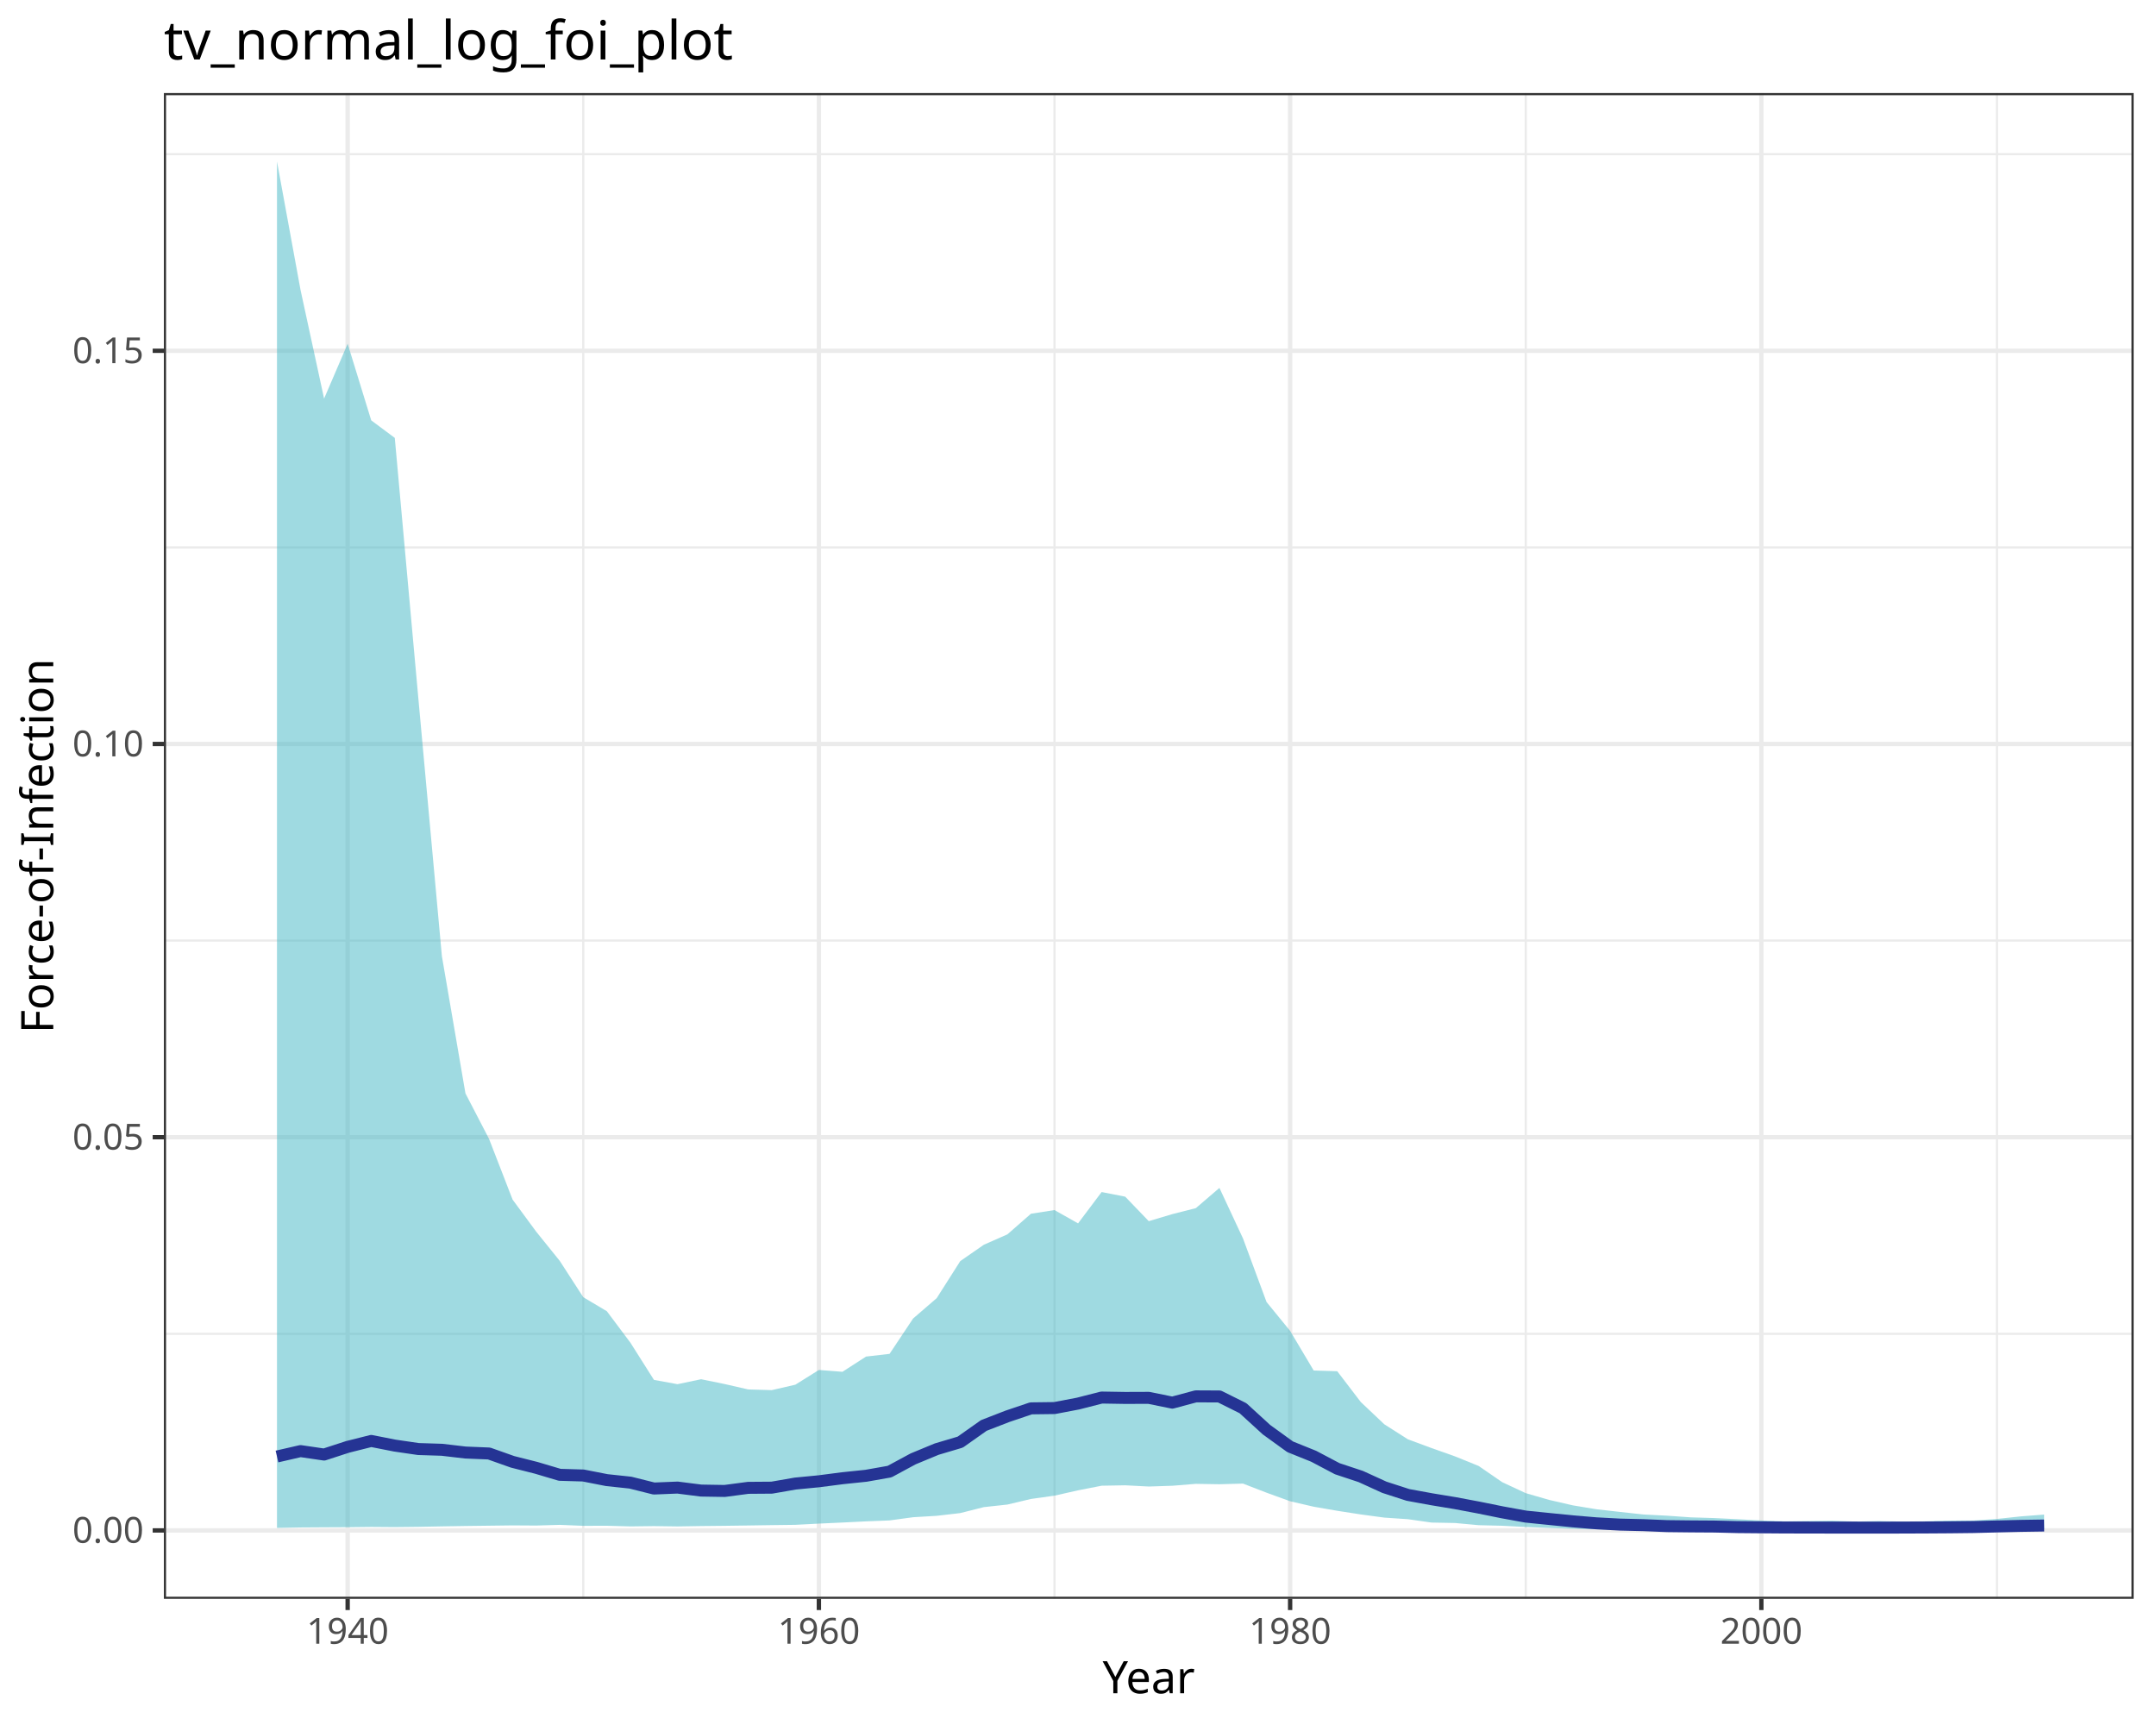
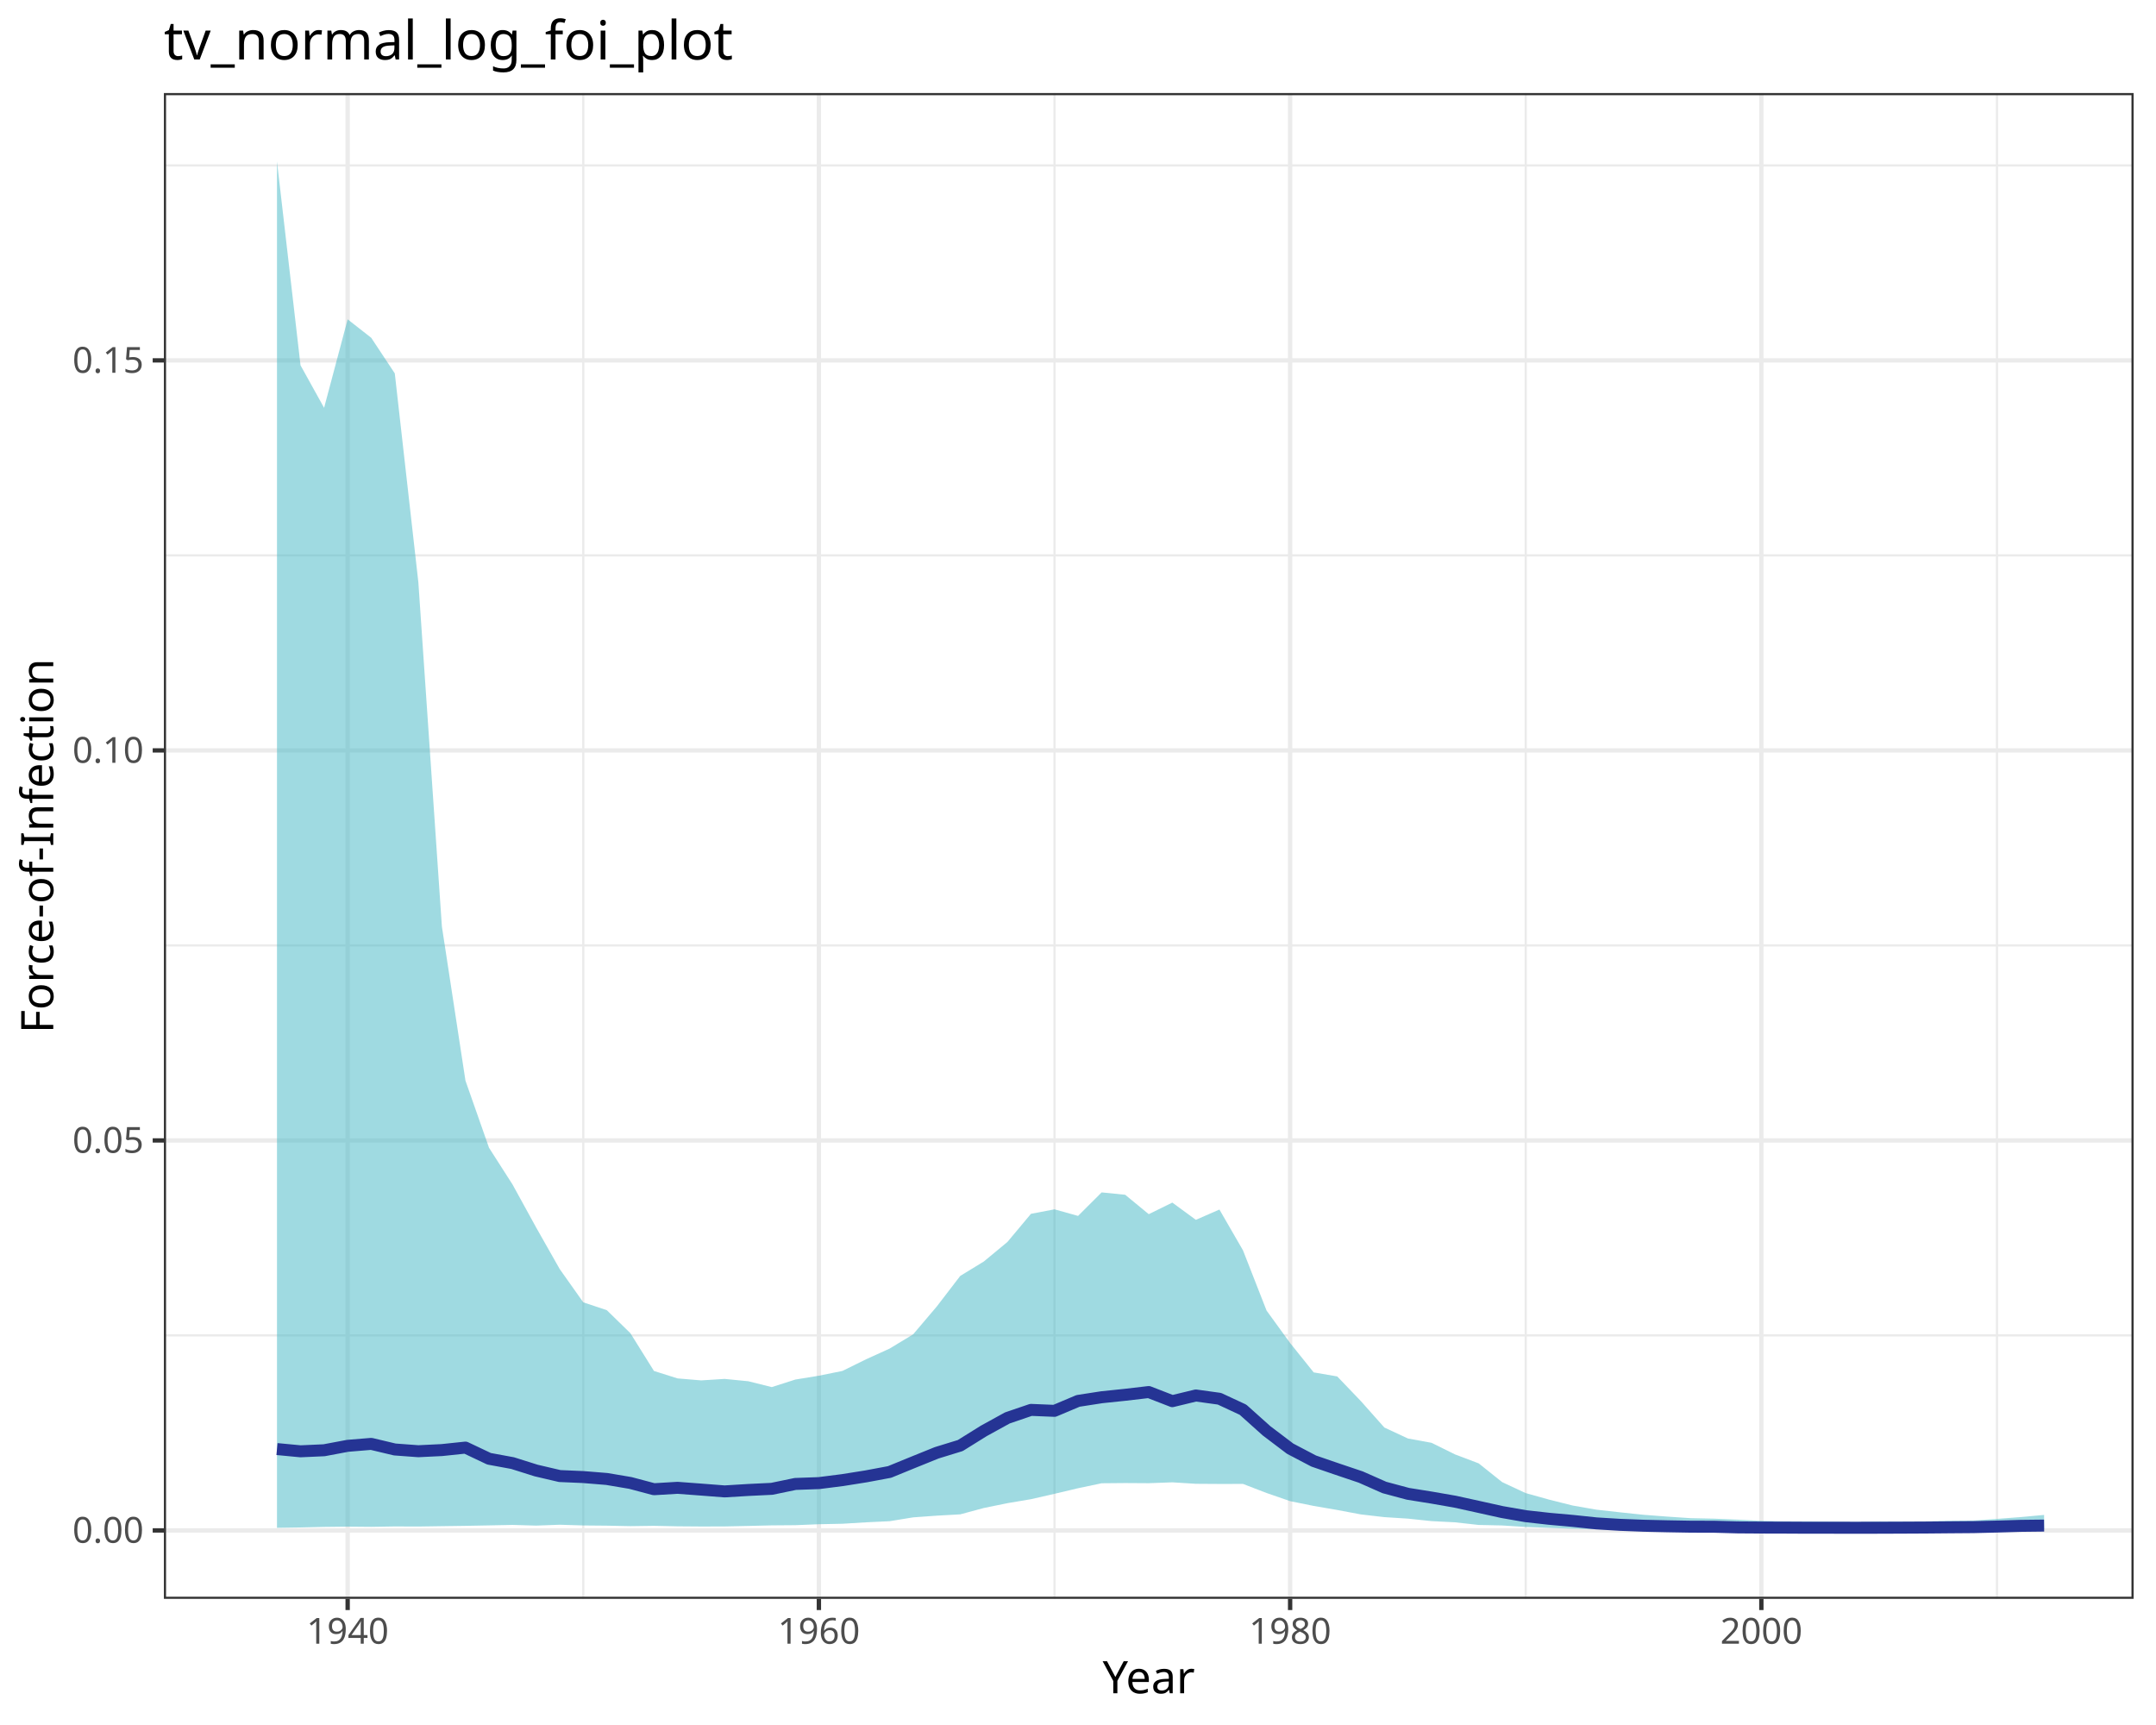
<svg xmlns="http://www.w3.org/2000/svg" class="svglite" data-engine-version="2.0" width="720.00pt" height="576.00pt" viewBox="0 0 720.00 576.00">
  <defs>
    <style type="text/css">
    .svglite line, .svglite polyline, .svglite polygon, .svglite path, .svglite rect, .svglite circle {
      fill: none;
      stroke: #000000;
      stroke-linecap: round;
      stroke-linejoin: round;
      stroke-miterlimit: 10.00;
    }
  </style>
  </defs>
  <rect width="100%" height="100%" style="stroke: none; fill: #FFFFFF;" />
  <defs>
    <clipPath id="cpMC4wMHw3MjAuMDB8MC4wMHw1NzYuMDA=">
      <rect x="0.00" y="0.00" width="720.00" height="576.00" />
    </clipPath>
  </defs>
  <g clip-path="url(#cpMC4wMHw3MjAuMDB8MC4wMHw1NzYuMDA=)">
    <rect x="0.00" y="0.00" width="720.00" height="576.00" style="stroke-width: 1.45; stroke: #FFFFFF; fill: #FFFFFF;" />
  </g>
  <defs>
    <clipPath id="cpNTQuNzN8NzEyLjUzfDMxLjA3fDUzMy44OA==">
      <rect x="54.73" y="31.07" width="657.80" height="502.81" />
    </clipPath>
  </defs>
  <g clip-path="url(#cpNTQuNzN8NzEyLjUzfDMxLjA3fDUzMy44OA==)">
    <rect x="54.73" y="31.07" width="657.80" height="502.81" style="stroke-width: 1.45; stroke: none; fill: #FFFFFF;" />
-     <polyline points="54.73,445.38 712.53,445.38 " style="stroke-width: 0.73; stroke: #EBEBEB; stroke-linecap: butt;" />
-     <polyline points="54.73,314.08 712.53,314.08 " style="stroke-width: 0.73; stroke: #EBEBEB; stroke-linecap: butt;" />
-     <polyline points="54.73,182.78 712.53,182.78 " style="stroke-width: 0.73; stroke: #EBEBEB; stroke-linecap: butt;" />
-     <polyline points="54.73,51.48 712.53,51.48 " style="stroke-width: 0.73; stroke: #EBEBEB; stroke-linecap: butt;" />
+     <polyline points="54.73,445.91 712.53,445.91 " style="stroke-width: 0.73; stroke: #EBEBEB; stroke-linecap: butt;" />
+     <polyline points="54.73,315.68 712.53,315.68 " style="stroke-width: 0.73; stroke: #EBEBEB; stroke-linecap: butt;" />
+     <polyline points="54.73,185.46 712.53,185.46 " style="stroke-width: 0.73; stroke: #EBEBEB; stroke-linecap: butt;" />
+     <polyline points="54.73,55.23 712.53,55.23 " style="stroke-width: 0.73; stroke: #EBEBEB; stroke-linecap: butt;" />
    <polyline points="194.78,533.88 194.78,31.07 " style="stroke-width: 0.73; stroke: #EBEBEB; stroke-linecap: butt;" />
    <polyline points="352.15,533.88 352.15,31.07 " style="stroke-width: 0.73; stroke: #EBEBEB; stroke-linecap: butt;" />
    <polyline points="509.52,533.88 509.52,31.07 " style="stroke-width: 0.73; stroke: #EBEBEB; stroke-linecap: butt;" />
    <polyline points="666.89,533.88 666.89,31.07 " style="stroke-width: 0.73; stroke: #EBEBEB; stroke-linecap: butt;" />
    <polyline points="54.73,511.03 712.53,511.03 " style="stroke-width: 1.45; stroke: #EBEBEB; stroke-linecap: butt;" />
-     <polyline points="54.73,379.73 712.53,379.73 " style="stroke-width: 1.45; stroke: #EBEBEB; stroke-linecap: butt;" />
-     <polyline points="54.73,248.43 712.53,248.43 " style="stroke-width: 1.45; stroke: #EBEBEB; stroke-linecap: butt;" />
-     <polyline points="54.73,117.13 712.53,117.13 " style="stroke-width: 1.45; stroke: #EBEBEB; stroke-linecap: butt;" />
+     <polyline points="54.73,380.80 712.53,380.80 " style="stroke-width: 1.45; stroke: #EBEBEB; stroke-linecap: butt;" />
+     <polyline points="54.73,250.57 712.53,250.57 " style="stroke-width: 1.45; stroke: #EBEBEB; stroke-linecap: butt;" />
+     <polyline points="54.73,120.34 712.53,120.34 " style="stroke-width: 1.45; stroke: #EBEBEB; stroke-linecap: butt;" />
    <polyline points="116.10,533.88 116.10,31.07 " style="stroke-width: 1.45; stroke: #EBEBEB; stroke-linecap: butt;" />
    <polyline points="273.47,533.88 273.47,31.07 " style="stroke-width: 1.45; stroke: #EBEBEB; stroke-linecap: butt;" />
    <polyline points="430.84,533.88 430.84,31.07 " style="stroke-width: 1.45; stroke: #EBEBEB; stroke-linecap: butt;" />
    <polyline points="588.21,533.88 588.21,31.07 " style="stroke-width: 1.45; stroke: #EBEBEB; stroke-linecap: butt;" />
-     <polygon points="92.50,53.92 100.36,96.80 108.23,133.10 116.10,114.78 123.97,140.36 131.84,146.22 139.71,233.21 147.57,319.27 155.44,365.10 163.31,380.27 171.18,400.56 179.05,411.25 186.92,421.01 194.78,433.15 202.65,437.83 210.52,448.33 218.39,460.76 226.26,462.20 234.13,460.54 242.00,462.15 249.86,463.95 257.73,464.18 265.60,462.37 273.47,457.45 281.34,458.06 289.21,452.98 297.07,452.07 304.94,440.26 312.81,433.47 320.68,421.10 328.55,415.64 336.42,412.17 344.29,405.28 352.15,404.06 360.02,408.50 367.89,398.04 375.76,399.58 383.63,407.76 391.50,405.41 399.36,403.41 407.23,396.66 415.10,413.53 422.97,434.77 430.84,444.40 438.71,457.63 446.57,457.87 454.44,468.16 462.31,475.60 470.18,480.61 478.05,483.52 485.92,486.31 493.79,489.50 501.65,494.91 509.52,498.58 517.39,500.85 525.26,502.66 533.13,503.96 541.00,504.85 548.86,505.71 556.73,506.11 564.60,506.66 572.47,506.90 580.34,507.29 588.21,507.71 596.08,507.98 603.94,507.88 611.81,507.77 619.68,508.07 627.55,507.89 635.42,508.08 643.29,507.97 651.15,507.74 659.02,507.72 666.89,507.19 674.76,506.35 682.63,505.74 682.63,510.64 674.76,510.62 666.89,510.68 659.02,510.74 651.15,510.79 643.29,510.82 635.42,510.84 627.55,510.87 619.68,510.88 611.81,510.89 603.94,510.90 596.08,510.89 588.21,510.90 580.34,510.89 572.47,510.88 564.60,510.86 556.73,510.86 548.86,510.81 541.00,510.74 533.13,510.63 525.26,510.47 517.39,510.20 509.52,509.88 501.65,509.47 493.79,509.28 485.92,508.55 478.05,508.40 470.18,507.28 462.31,506.75 454.44,505.69 446.57,504.47 438.71,503.11 430.84,501.29 422.97,498.43 415.10,495.39 407.23,495.61 399.36,495.48 391.50,496.11 383.63,496.37 375.76,495.96 367.89,496.10 360.02,497.64 352.15,499.42 344.29,500.52 336.42,502.39 328.55,503.25 320.68,505.24 312.81,506.15 304.94,506.62 297.07,507.69 289.21,508.00 281.34,508.39 273.47,508.75 265.60,509.16 257.73,509.26 249.86,509.38 242.00,509.49 234.13,509.57 226.26,509.70 218.39,509.59 210.52,509.69 202.65,509.47 194.78,509.49 186.92,509.17 179.05,509.40 171.18,509.35 163.31,509.45 155.44,509.55 147.57,509.68 139.71,509.83 131.84,509.92 123.97,509.86 116.10,509.95 108.23,509.99 100.36,510.04 92.50,510.19 " style="stroke-width: 0.00; stroke: none; stroke-linecap: butt; fill: #41B6C4; fill-opacity: 0.50;" />
-     <polyline points="92.50,53.92 100.36,96.80 108.23,133.10 116.10,114.78 123.97,140.36 131.84,146.22 139.71,233.21 147.57,319.27 155.44,365.10 163.31,380.27 171.18,400.56 179.05,411.25 186.92,421.01 194.78,433.15 202.65,437.83 210.52,448.33 218.39,460.76 226.26,462.20 234.13,460.54 242.00,462.15 249.86,463.95 257.73,464.18 265.60,462.37 273.47,457.45 281.34,458.06 289.21,452.98 297.07,452.07 304.94,440.26 312.81,433.47 320.68,421.10 328.55,415.64 336.42,412.17 344.29,405.28 352.15,404.06 360.02,408.50 367.89,398.04 375.76,399.58 383.63,407.76 391.50,405.41 399.36,403.41 407.23,396.66 415.10,413.53 422.97,434.77 430.84,444.40 438.71,457.63 446.57,457.87 454.44,468.16 462.31,475.60 470.18,480.61 478.05,483.52 485.92,486.31 493.79,489.50 501.65,494.91 509.52,498.58 517.39,500.85 525.26,502.66 533.13,503.96 541.00,504.85 548.86,505.71 556.73,506.11 564.60,506.66 572.47,506.90 580.34,507.29 588.21,507.71 596.08,507.98 603.94,507.88 611.81,507.77 619.68,508.07 627.55,507.89 635.42,508.08 643.29,507.97 651.15,507.74 659.02,507.72 666.89,507.19 674.76,506.35 682.63,505.74 " style="stroke-width: 1.07; stroke: none; stroke-linecap: butt;" />
-     <polyline points="682.63,510.64 674.76,510.62 666.89,510.68 659.02,510.74 651.15,510.79 643.29,510.82 635.42,510.84 627.55,510.87 619.68,510.88 611.81,510.89 603.94,510.90 596.08,510.89 588.21,510.90 580.34,510.89 572.47,510.88 564.60,510.86 556.73,510.86 548.86,510.81 541.00,510.74 533.13,510.63 525.26,510.47 517.39,510.20 509.52,509.88 501.65,509.47 493.79,509.28 485.92,508.55 478.05,508.40 470.18,507.28 462.31,506.75 454.44,505.69 446.57,504.47 438.71,503.11 430.84,501.29 422.97,498.43 415.10,495.39 407.23,495.61 399.36,495.48 391.50,496.11 383.63,496.37 375.76,495.96 367.89,496.10 360.02,497.64 352.15,499.42 344.29,500.52 336.42,502.39 328.55,503.25 320.68,505.24 312.81,506.15 304.94,506.62 297.07,507.69 289.21,508.00 281.34,508.39 273.47,508.75 265.60,509.16 257.73,509.26 249.86,509.38 242.00,509.49 234.13,509.57 226.26,509.70 218.39,509.59 210.52,509.69 202.65,509.47 194.78,509.49 186.92,509.17 179.05,509.40 171.18,509.35 163.31,509.45 155.44,509.55 147.57,509.68 139.71,509.83 131.84,509.92 123.97,509.86 116.10,509.95 108.23,509.99 100.36,510.04 92.50,510.19 " style="stroke-width: 1.07; stroke: none; stroke-linecap: butt;" />
-     <polyline points="92.50,486.35 100.36,484.54 108.23,485.69 116.10,483.13 123.97,481.15 131.84,482.70 139.71,483.85 147.57,484.10 155.44,485.02 163.31,485.34 171.18,488.13 179.05,490.12 186.92,492.46 194.78,492.69 202.65,494.23 210.52,495.07 218.39,497.04 226.26,496.72 234.13,497.72 242.00,497.85 249.86,496.81 257.73,496.75 265.60,495.38 273.47,494.62 281.34,493.60 289.21,492.78 297.07,491.39 304.94,487.14 312.81,483.88 320.68,481.54 328.55,475.98 336.42,472.93 344.29,470.27 352.15,470.17 360.02,468.67 367.89,466.66 375.76,466.79 383.63,466.76 391.50,468.36 399.36,466.26 407.23,466.30 415.10,470.22 422.97,477.41 430.84,483.10 438.71,486.27 446.57,490.42 454.44,493.03 462.31,496.62 470.18,499.17 478.05,500.61 485.92,501.91 493.79,503.39 501.65,504.98 509.52,506.41 517.39,507.21 525.26,508.00 533.13,508.66 541.00,509.08 548.86,509.27 556.73,509.59 564.60,509.68 572.47,509.73 580.34,509.92 588.21,509.99 596.08,510.05 603.94,510.06 611.81,510.08 619.68,510.08 627.55,510.09 635.42,510.07 643.29,510.04 651.15,509.99 659.02,509.90 666.89,509.70 674.76,509.51 682.63,509.39 " style="stroke-width: 4.00; stroke: #253494; stroke-linecap: butt;" />
+     <polygon points="92.50,53.92 100.36,121.98 108.23,136.18 116.10,106.63 123.97,112.79 131.84,124.68 139.71,194.43 147.57,309.37 155.44,360.84 163.31,383.26 171.18,395.55 179.05,409.88 186.92,423.76 194.78,434.86 202.65,437.49 210.52,445.17 218.39,457.78 226.26,460.27 234.13,460.93 242.00,460.44 249.86,461.21 257.73,463.17 265.60,460.65 273.47,459.37 281.34,457.77 289.21,453.89 297.07,450.32 304.94,445.56 312.81,436.29 320.68,426.04 328.55,421.23 336.42,414.72 344.29,405.31 352.15,403.81 360.02,406.01 367.89,398.16 375.76,398.95 383.63,405.43 391.50,401.56 399.36,407.32 407.23,403.88 415.10,417.51 422.97,437.61 430.84,448.46 438.71,458.26 446.57,459.61 454.44,467.82 462.31,476.67 470.18,480.33 478.05,481.77 485.92,485.65 493.79,488.63 501.65,494.90 509.52,498.57 517.39,500.76 525.26,502.73 533.13,504.10 541.00,504.98 548.86,505.81 556.73,506.41 564.60,506.94 572.47,507.11 580.34,507.43 588.21,507.83 596.08,508.00 603.94,508.01 611.81,508.09 619.68,508.18 627.55,508.02 635.42,508.06 643.29,508.00 651.15,507.81 659.02,507.72 666.89,507.18 674.76,506.58 682.63,505.86 682.63,510.65 674.76,510.63 666.89,510.67 659.02,510.73 651.15,510.79 643.29,510.82 635.42,510.83 627.55,510.85 619.68,510.87 611.81,510.88 603.94,510.89 596.08,510.90 588.21,510.89 580.34,510.89 572.47,510.89 564.60,510.86 556.73,510.83 548.86,510.76 541.00,510.73 533.13,510.62 525.26,510.45 517.39,510.18 509.52,509.87 501.65,509.37 493.79,509.20 485.92,508.32 478.05,507.92 470.18,507.09 462.31,506.59 454.44,505.68 446.57,504.20 438.71,502.85 430.84,501.25 422.97,498.53 415.10,495.50 407.23,495.51 399.36,495.46 391.50,494.97 383.63,495.26 375.76,495.21 367.89,495.28 360.02,496.94 352.15,498.80 344.29,500.60 336.42,501.93 328.55,503.54 320.68,505.66 312.81,506.10 304.94,506.67 297.07,507.95 289.21,508.32 281.34,508.80 273.47,508.96 265.60,509.28 257.73,509.34 249.86,509.53 242.00,509.70 234.13,509.72 226.26,509.66 218.39,509.49 210.52,509.60 202.65,509.44 194.78,509.37 186.92,509.13 179.05,509.42 171.18,509.19 163.31,509.35 155.44,509.50 147.57,509.61 139.71,509.73 131.84,509.70 123.97,509.83 116.10,509.76 108.23,509.85 100.36,510.04 92.50,510.16 " style="stroke-width: 0.00; stroke: none; stroke-linecap: butt; fill: #41B6C4; fill-opacity: 0.50;" />
+     <polyline points="92.50,53.92 100.36,121.98 108.23,136.18 116.10,106.63 123.97,112.79 131.84,124.68 139.71,194.43 147.57,309.37 155.44,360.84 163.31,383.26 171.18,395.55 179.05,409.88 186.92,423.76 194.78,434.86 202.65,437.49 210.52,445.17 218.39,457.78 226.26,460.27 234.13,460.93 242.00,460.44 249.86,461.21 257.73,463.17 265.60,460.65 273.47,459.37 281.34,457.77 289.21,453.89 297.07,450.32 304.94,445.56 312.81,436.29 320.68,426.04 328.55,421.23 336.42,414.72 344.29,405.31 352.15,403.81 360.02,406.01 367.89,398.16 375.76,398.95 383.63,405.43 391.50,401.56 399.36,407.32 407.23,403.88 415.10,417.51 422.97,437.61 430.84,448.46 438.71,458.26 446.57,459.61 454.44,467.82 462.31,476.67 470.18,480.33 478.05,481.77 485.92,485.65 493.79,488.63 501.65,494.90 509.52,498.57 517.39,500.76 525.26,502.73 533.13,504.10 541.00,504.98 548.86,505.81 556.73,506.41 564.60,506.94 572.47,507.11 580.34,507.43 588.21,507.83 596.08,508.00 603.94,508.01 611.81,508.09 619.68,508.18 627.55,508.02 635.42,508.06 643.29,508.00 651.15,507.81 659.02,507.72 666.89,507.18 674.76,506.58 682.63,505.86 " style="stroke-width: 1.07; stroke: none; stroke-linecap: butt;" />
+     <polyline points="682.63,510.65 674.76,510.63 666.89,510.67 659.02,510.73 651.15,510.79 643.29,510.82 635.42,510.83 627.55,510.85 619.68,510.87 611.81,510.88 603.94,510.89 596.08,510.90 588.21,510.89 580.34,510.89 572.47,510.89 564.60,510.86 556.73,510.83 548.86,510.76 541.00,510.73 533.13,510.62 525.26,510.45 517.39,510.18 509.52,509.87 501.65,509.37 493.79,509.20 485.92,508.32 478.05,507.92 470.18,507.09 462.31,506.59 454.44,505.68 446.57,504.20 438.71,502.85 430.84,501.25 422.97,498.53 415.10,495.50 407.23,495.51 399.36,495.46 391.50,494.97 383.63,495.26 375.76,495.21 367.89,495.28 360.02,496.94 352.15,498.80 344.29,500.60 336.42,501.93 328.55,503.54 320.68,505.66 312.81,506.10 304.94,506.67 297.07,507.95 289.21,508.32 281.34,508.80 273.47,508.96 265.60,509.28 257.73,509.34 249.86,509.53 242.00,509.70 234.13,509.72 226.26,509.66 218.39,509.49 210.52,509.60 202.65,509.44 194.78,509.37 186.92,509.13 179.05,509.42 171.18,509.19 163.31,509.35 155.44,509.50 147.57,509.61 139.71,509.73 131.84,509.70 123.97,509.83 116.10,509.76 108.23,509.85 100.36,510.04 92.50,510.16 " style="stroke-width: 1.07; stroke: none; stroke-linecap: butt;" />
+     <polyline points="92.50,483.86 100.36,484.61 108.23,484.26 116.10,482.78 123.97,482.13 131.84,484.00 139.71,484.58 147.57,484.20 155.44,483.37 163.31,487.10 171.18,488.55 179.05,491.03 186.92,492.87 194.78,493.21 202.65,493.85 210.52,495.18 218.39,497.27 226.26,496.80 234.13,497.39 242.00,498.00 249.86,497.52 257.73,497.14 265.60,495.51 273.47,495.23 281.34,494.23 289.21,492.98 297.07,491.51 304.94,488.29 312.81,485.11 320.68,482.69 328.55,477.79 336.42,473.46 344.29,470.78 352.15,471.10 360.02,467.78 367.89,466.56 375.76,465.74 383.63,464.82 391.50,467.87 399.36,465.97 407.23,467.06 415.10,470.72 422.97,477.77 430.84,483.73 438.71,487.86 446.57,490.56 454.44,493.21 462.31,496.69 470.18,498.80 478.05,500.06 485.92,501.43 493.79,503.16 501.65,504.90 509.52,506.27 517.39,507.15 525.26,507.85 533.13,508.68 541.00,509.16 548.86,509.46 556.73,509.64 564.60,509.78 572.47,509.80 580.34,510.02 588.21,510.07 596.08,510.09 603.94,510.13 611.81,510.13 619.68,510.14 627.55,510.13 635.42,510.10 643.29,510.06 651.15,509.99 659.02,509.93 666.89,509.74 674.76,509.50 682.63,509.41 " style="stroke-width: 4.00; stroke: #253494; stroke-linecap: butt;" />
    <rect x="54.73" y="31.07" width="657.80" height="502.81" style="stroke-width: 1.45; stroke: #333333;" />
  </g>
  <g clip-path="url(#cpMC4wMHw3MjAuMDB8MC4wMHw1NzYuMDA=)">
    <text x="48.00" y="515.15" text-anchor="end" style="font-size: 12.00px; fill: #4D4D4D; font-family: sans;" textLength="23.36px" lengthAdjust="spacingAndGlyphs">0.00</text>
-     <text x="48.00" y="383.85" text-anchor="end" style="font-size: 12.00px; fill: #4D4D4D; font-family: sans;" textLength="23.36px" lengthAdjust="spacingAndGlyphs">0.05</text>
-     <text x="48.00" y="252.56" text-anchor="end" style="font-size: 12.00px; fill: #4D4D4D; font-family: sans;" textLength="23.36px" lengthAdjust="spacingAndGlyphs">0.10</text>
-     <text x="48.00" y="121.26" text-anchor="end" style="font-size: 12.00px; fill: #4D4D4D; font-family: sans;" textLength="23.36px" lengthAdjust="spacingAndGlyphs">0.15</text>
+     <text x="48.00" y="384.93" text-anchor="end" style="font-size: 12.00px; fill: #4D4D4D; font-family: sans;" textLength="23.36px" lengthAdjust="spacingAndGlyphs">0.05</text>
+     <text x="48.00" y="254.70" text-anchor="end" style="font-size: 12.00px; fill: #4D4D4D; font-family: sans;" textLength="23.36px" lengthAdjust="spacingAndGlyphs">0.10</text>
+     <text x="48.00" y="124.47" text-anchor="end" style="font-size: 12.00px; fill: #4D4D4D; font-family: sans;" textLength="23.36px" lengthAdjust="spacingAndGlyphs">0.15</text>
    <polyline points="50.99,511.03 54.73,511.03 " style="stroke-width: 1.45; stroke: #333333; stroke-linecap: butt;" />
-     <polyline points="50.99,379.73 54.73,379.73 " style="stroke-width: 1.45; stroke: #333333; stroke-linecap: butt;" />
-     <polyline points="50.99,248.43 54.73,248.43 " style="stroke-width: 1.45; stroke: #333333; stroke-linecap: butt;" />
-     <polyline points="50.99,117.13 54.73,117.13 " style="stroke-width: 1.45; stroke: #333333; stroke-linecap: butt;" />
+     <polyline points="50.99,380.80 54.73,380.80 " style="stroke-width: 1.45; stroke: #333333; stroke-linecap: butt;" />
+     <polyline points="50.99,250.57 54.73,250.57 " style="stroke-width: 1.45; stroke: #333333; stroke-linecap: butt;" />
+     <polyline points="50.99,120.34 54.73,120.34 " style="stroke-width: 1.45; stroke: #333333; stroke-linecap: butt;" />
    <polyline points="116.10,537.62 116.10,533.88 " style="stroke-width: 1.45; stroke: #333333; stroke-linecap: butt;" />
    <polyline points="273.47,537.62 273.47,533.88 " style="stroke-width: 1.45; stroke: #333333; stroke-linecap: butt;" />
    <polyline points="430.84,537.62 430.84,533.88 " style="stroke-width: 1.45; stroke: #333333; stroke-linecap: butt;" />
    <polyline points="588.21,537.62 588.21,533.88 " style="stroke-width: 1.45; stroke: #333333; stroke-linecap: butt;" />
    <text x="116.10" y="548.86" text-anchor="middle" style="font-size: 12.00px; fill: #4D4D4D; font-family: sans;" textLength="26.70px" lengthAdjust="spacingAndGlyphs">1940</text>
    <text x="273.47" y="548.86" text-anchor="middle" style="font-size: 12.00px; fill: #4D4D4D; font-family: sans;" textLength="26.70px" lengthAdjust="spacingAndGlyphs">1960</text>
    <text x="430.84" y="548.86" text-anchor="middle" style="font-size: 12.00px; fill: #4D4D4D; font-family: sans;" textLength="26.70px" lengthAdjust="spacingAndGlyphs">1980</text>
    <text x="588.21" y="548.86" text-anchor="middle" style="font-size: 12.00px; fill: #4D4D4D; font-family: sans;" textLength="26.70px" lengthAdjust="spacingAndGlyphs">2000</text>
    <text x="383.63" y="565.41" text-anchor="middle" style="font-size: 15.00px; font-family: sans;" textLength="31.69px" lengthAdjust="spacingAndGlyphs">Year</text>
    <text transform="translate(17.79,282.47) rotate(-90)" text-anchor="middle" style="font-size: 15.00px; font-family: sans;" textLength="117.56px" lengthAdjust="spacingAndGlyphs">Force-of-Infection</text>
    <text x="54.73" y="19.86" style="font-size: 18.00px; font-family: sans;" textLength="181.13px" lengthAdjust="spacingAndGlyphs">tv_normal_log_foi_plot</text>
  </g>
</svg>
